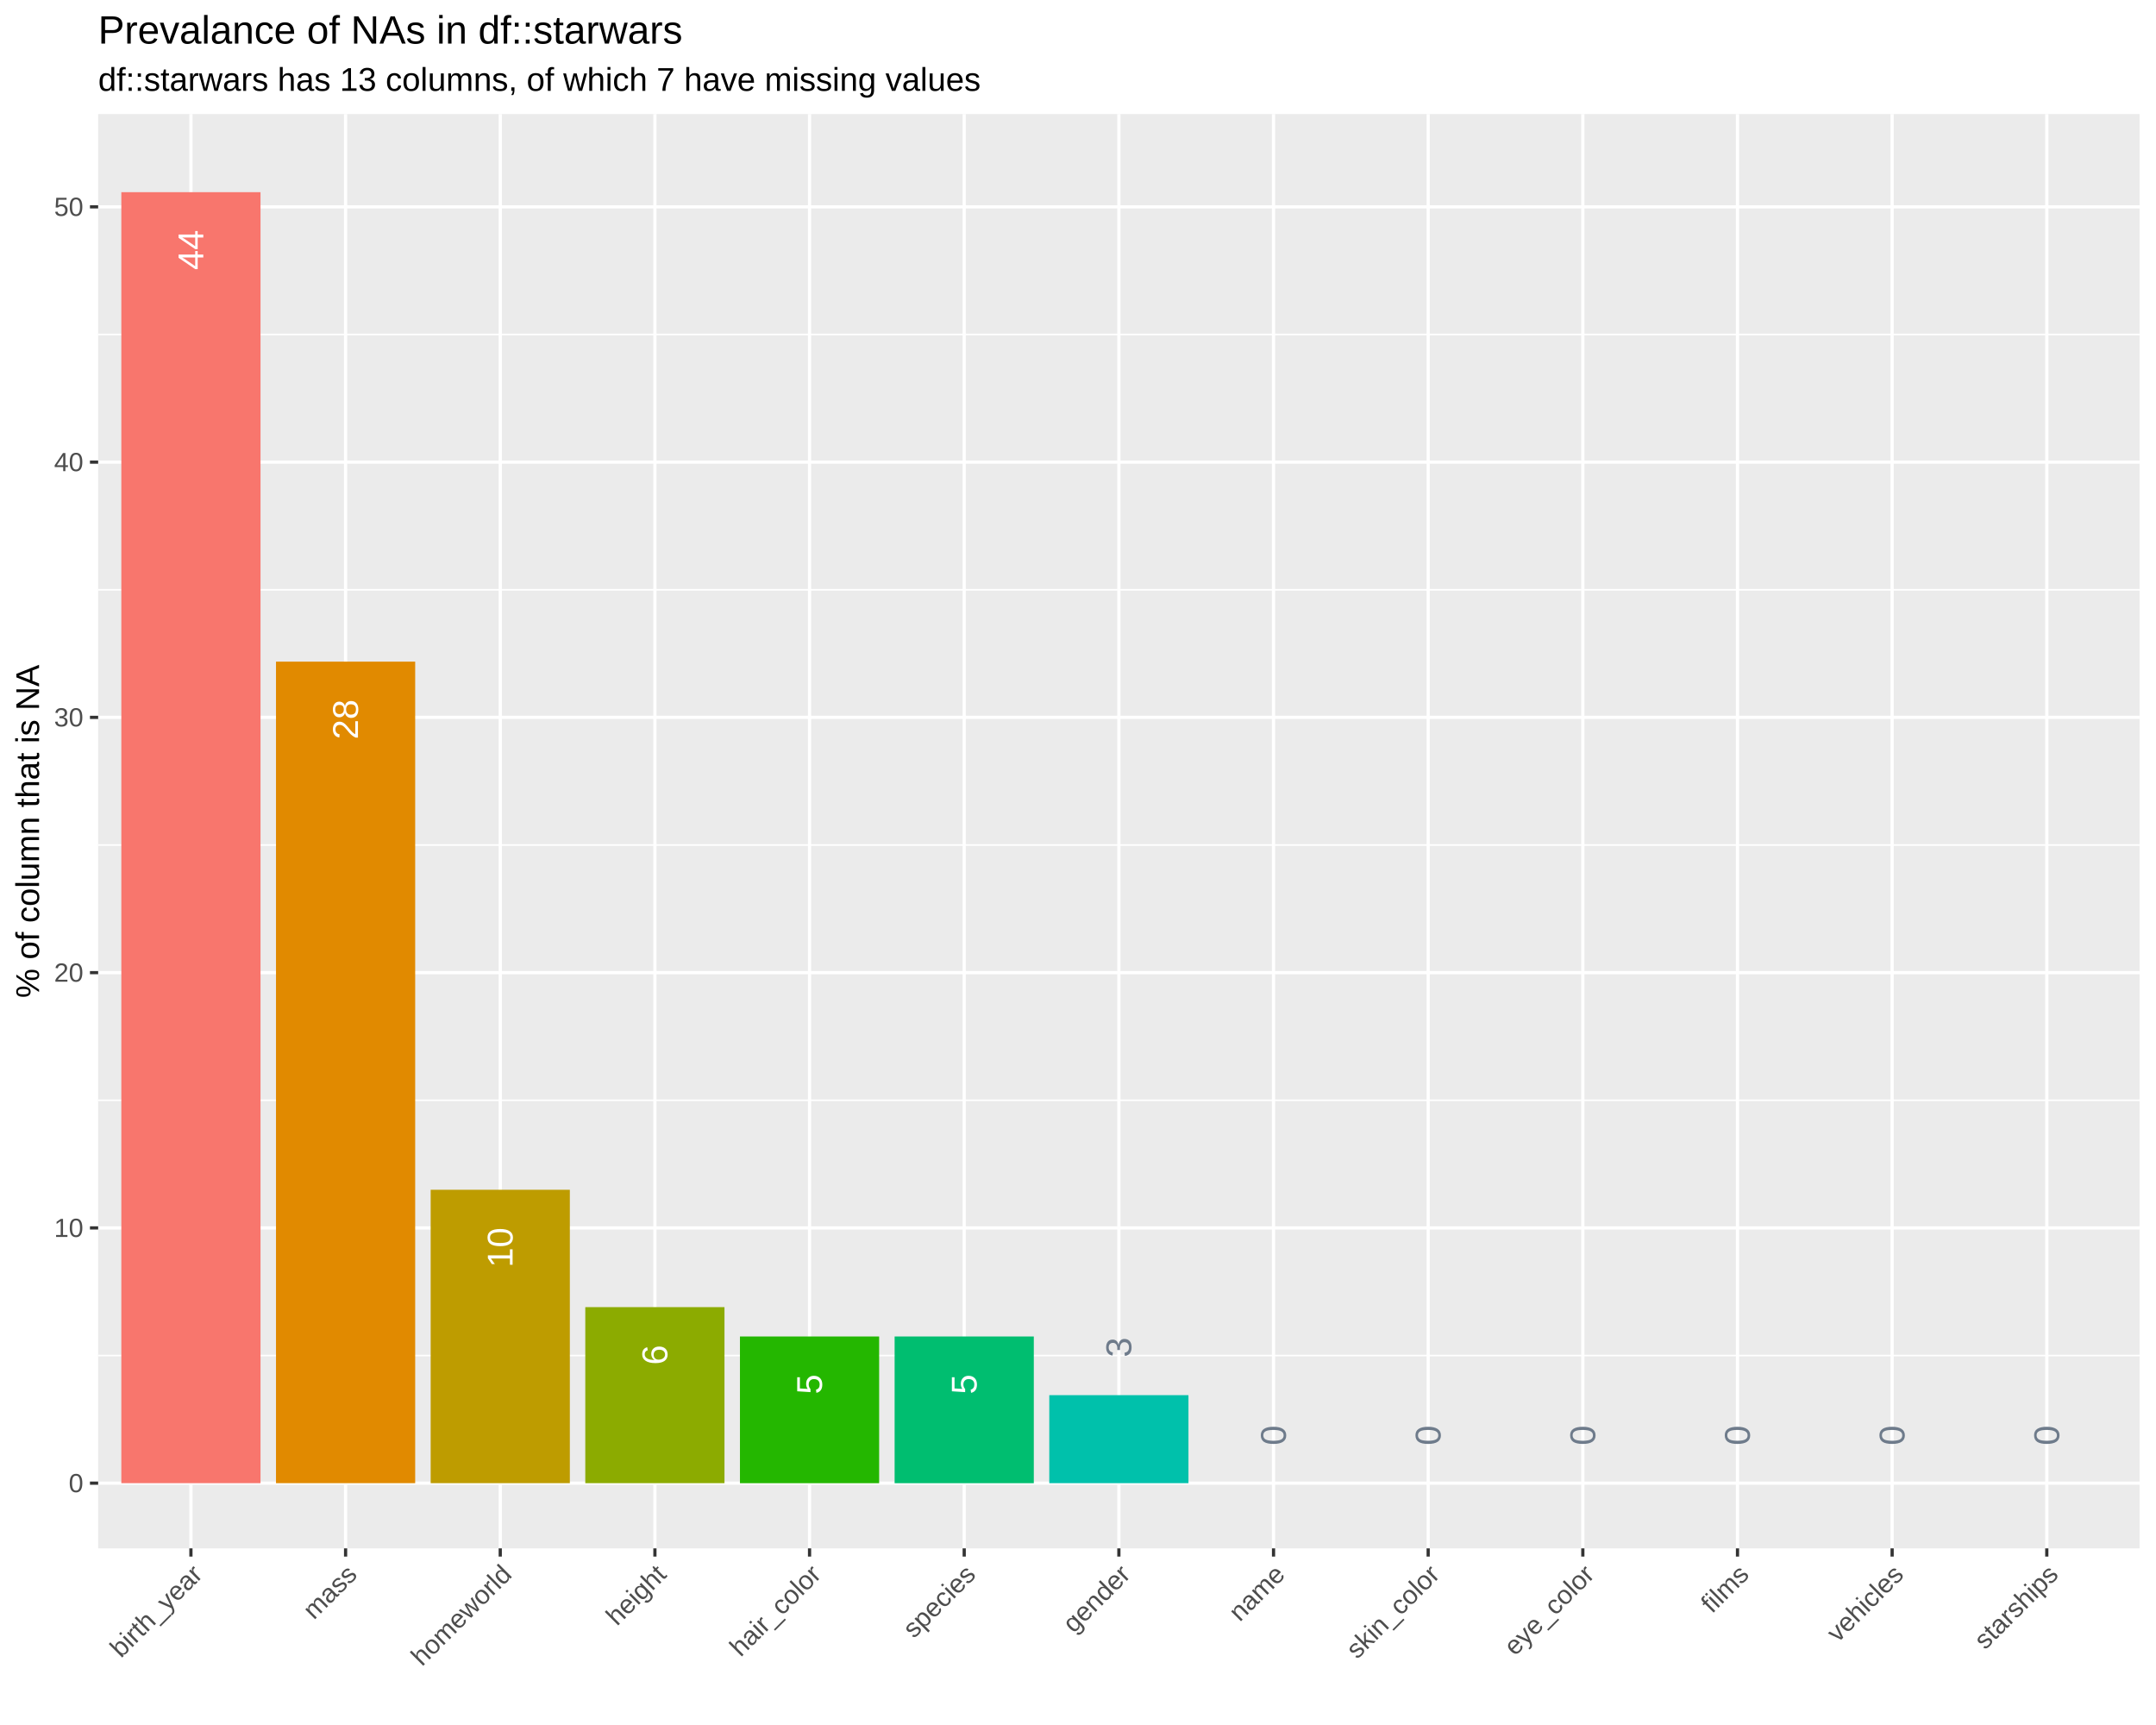
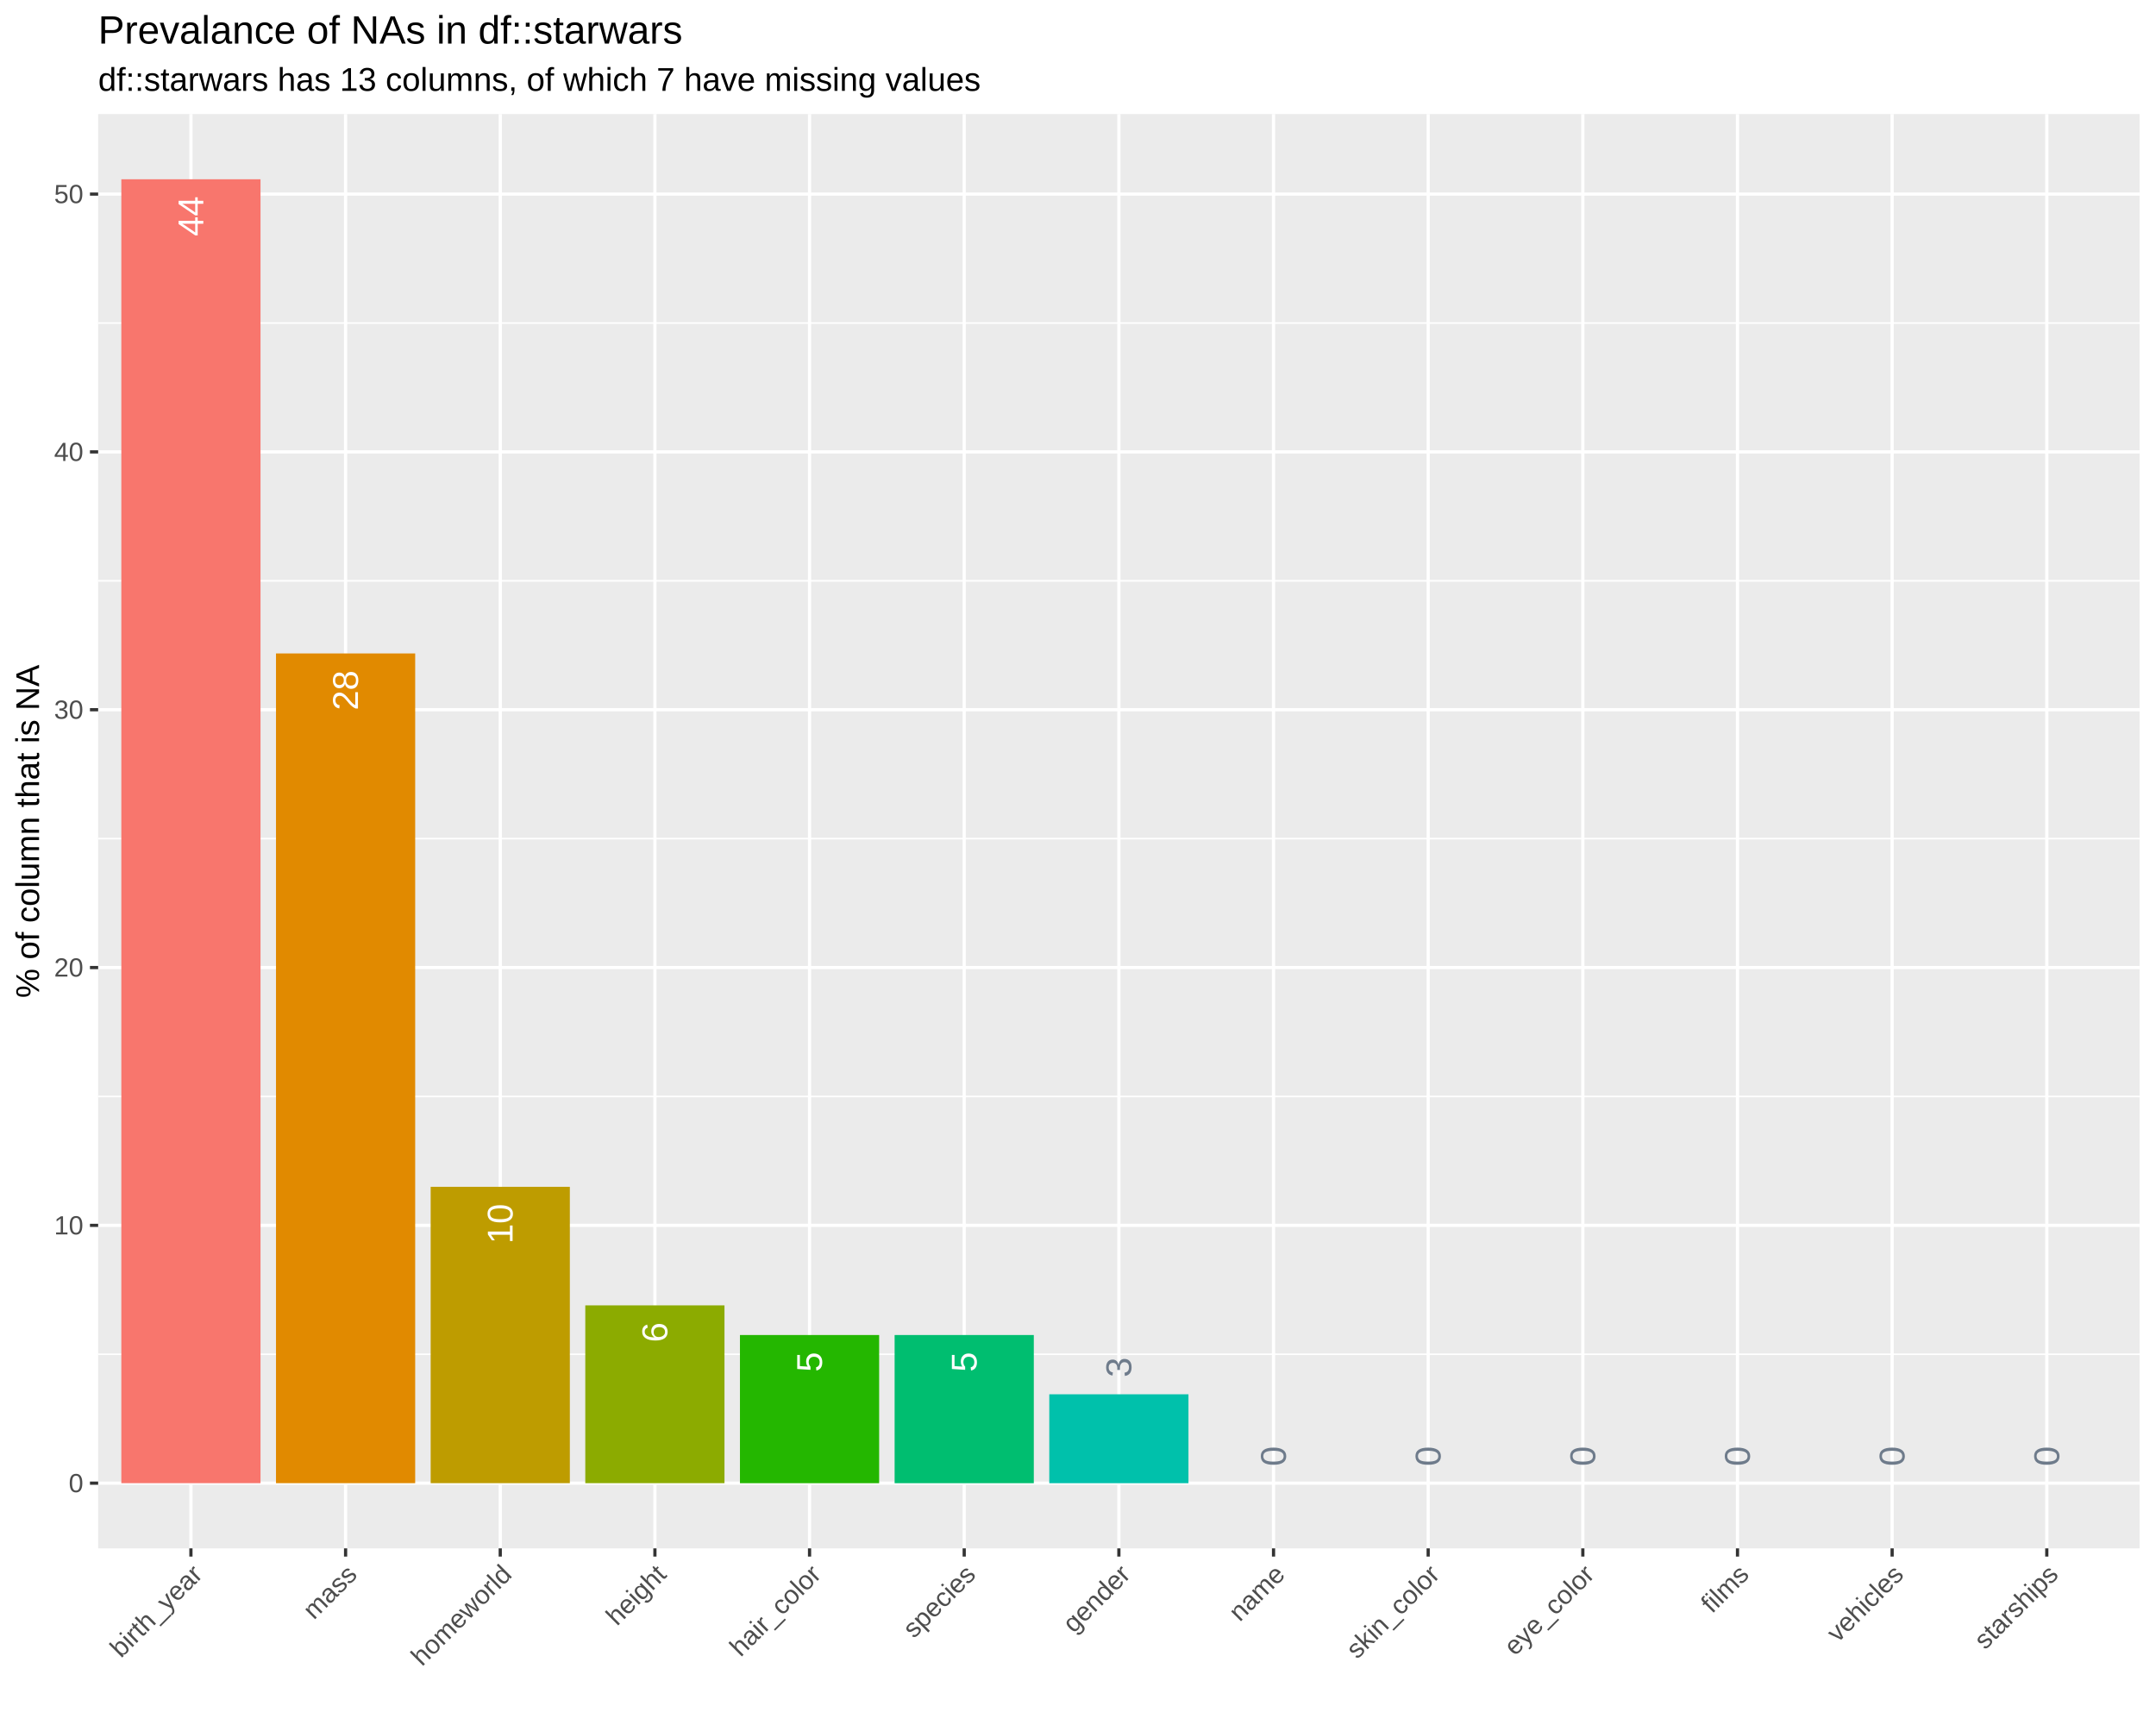
<svg xmlns="http://www.w3.org/2000/svg" viewBox="0 0 720.00 576.00">
  <defs>
    <style type="text/css">
    line, polyline, polygon, path, rect, circle {
      fill: none;
      stroke: #000000;
      stroke-linecap: round;
      stroke-linejoin: round;
      stroke-miterlimit: 10.00;
    }
  </style>
  </defs>
  <rect width="100%" height="100%" style="stroke: none; fill: #FFFFFF;" />
  <rect x="0.00" y="0.00" width="720.00" height="576.00" style="stroke-width: 1.07; stroke: #FFFFFF; fill: #FFFFFF;" />
  <defs>
    <clipPath id="cpMzIuNzh8NzE0LjUyfDUxNy4wMnwzOC4wOQ==">
      <rect x="32.78" y="38.09" width="681.74" height="478.93" />
    </clipPath>
  </defs>
  <rect x="32.78" y="38.09" width="681.74" height="478.93" style="stroke-width: 1.07; stroke: none; fill: #EBEBEB;" clip-path="url(#cpMzIuNzh8NzE0LjUyfDUxNy4wMnwzOC4wOQ==)" />
-   <polyline points="32.78,452.63 714.52,452.63 " style="stroke-width: 0.53; stroke: #FFFFFF; stroke-linecap: butt;" clip-path="url(#cpMzIuNzh8NzE0LjUyfDUxNy4wMnwzOC4wOQ==)" />
-   <polyline points="32.78,367.40 714.52,367.40 " style="stroke-width: 0.53; stroke: #FFFFFF; stroke-linecap: butt;" clip-path="url(#cpMzIuNzh8NzE0LjUyfDUxNy4wMnwzOC4wOQ==)" />
-   <polyline points="32.78,282.16 714.52,282.16 " style="stroke-width: 0.53; stroke: #FFFFFF; stroke-linecap: butt;" clip-path="url(#cpMzIuNzh8NzE0LjUyfDUxNy4wMnwzOC4wOQ==)" />
-   <polyline points="32.78,196.93 714.52,196.93 " style="stroke-width: 0.53; stroke: #FFFFFF; stroke-linecap: butt;" clip-path="url(#cpMzIuNzh8NzE0LjUyfDUxNy4wMnwzOC4wOQ==)" />
-   <polyline points="32.78,111.69 714.52,111.69 " style="stroke-width: 0.53; stroke: #FFFFFF; stroke-linecap: butt;" clip-path="url(#cpMzIuNzh8NzE0LjUyfDUxNy4wMnwzOC4wOQ==)" />
+   <polyline points="32.78,452.21 714.52,452.21 " style="stroke-width: 0.53; stroke: #FFFFFF; stroke-linecap: butt;" clip-path="url(#cpMzIuNzh8NzE0LjUyfDUxNy4wMnwzOC4wOQ==)" />
+   <polyline points="32.78,366.12 714.52,366.12 " style="stroke-width: 0.53; stroke: #FFFFFF; stroke-linecap: butt;" clip-path="url(#cpMzIuNzh8NzE0LjUyfDUxNy4wMnwzOC4wOQ==)" />
+   <polyline points="32.78,280.03 714.52,280.03 " style="stroke-width: 0.53; stroke: #FFFFFF; stroke-linecap: butt;" clip-path="url(#cpMzIuNzh8NzE0LjUyfDUxNy4wMnwzOC4wOQ==)" />
+   <polyline points="32.78,193.94 714.52,193.94 " style="stroke-width: 0.53; stroke: #FFFFFF; stroke-linecap: butt;" clip-path="url(#cpMzIuNzh8NzE0LjUyfDUxNy4wMnwzOC4wOQ==)" />
+   <polyline points="32.78,107.86 714.52,107.86 " style="stroke-width: 0.53; stroke: #FFFFFF; stroke-linecap: butt;" clip-path="url(#cpMzIuNzh8NzE0LjUyfDUxNy4wMnwzOC4wOQ==)" />
  <polyline points="32.78,495.25 714.52,495.25 " style="stroke-width: 1.07; stroke: #FFFFFF; stroke-linecap: butt;" clip-path="url(#cpMzIuNzh8NzE0LjUyfDUxNy4wMnwzOC4wOQ==)" />
-   <polyline points="32.78,410.02 714.52,410.02 " style="stroke-width: 1.07; stroke: #FFFFFF; stroke-linecap: butt;" clip-path="url(#cpMzIuNzh8NzE0LjUyfDUxNy4wMnwzOC4wOQ==)" />
-   <polyline points="32.78,324.78 714.52,324.78 " style="stroke-width: 1.07; stroke: #FFFFFF; stroke-linecap: butt;" clip-path="url(#cpMzIuNzh8NzE0LjUyfDUxNy4wMnwzOC4wOQ==)" />
-   <polyline points="32.78,239.54 714.52,239.54 " style="stroke-width: 1.07; stroke: #FFFFFF; stroke-linecap: butt;" clip-path="url(#cpMzIuNzh8NzE0LjUyfDUxNy4wMnwzOC4wOQ==)" />
-   <polyline points="32.78,154.31 714.52,154.31 " style="stroke-width: 1.07; stroke: #FFFFFF; stroke-linecap: butt;" clip-path="url(#cpMzIuNzh8NzE0LjUyfDUxNy4wMnwzOC4wOQ==)" />
-   <polyline points="32.78,69.07 714.52,69.07 " style="stroke-width: 1.07; stroke: #FFFFFF; stroke-linecap: butt;" clip-path="url(#cpMzIuNzh8NzE0LjUyfDUxNy4wMnwzOC4wOQ==)" />
+   <polyline points="32.78,409.16 714.52,409.16 " style="stroke-width: 1.07; stroke: #FFFFFF; stroke-linecap: butt;" clip-path="url(#cpMzIuNzh8NzE0LjUyfDUxNy4wMnwzOC4wOQ==)" />
+   <polyline points="32.78,323.08 714.52,323.08 " style="stroke-width: 1.07; stroke: #FFFFFF; stroke-linecap: butt;" clip-path="url(#cpMzIuNzh8NzE0LjUyfDUxNy4wMnwzOC4wOQ==)" />
+   <polyline points="32.78,236.99 714.52,236.99 " style="stroke-width: 1.07; stroke: #FFFFFF; stroke-linecap: butt;" clip-path="url(#cpMzIuNzh8NzE0LjUyfDUxNy4wMnwzOC4wOQ==)" />
+   <polyline points="32.78,150.90 714.52,150.90 " style="stroke-width: 1.07; stroke: #FFFFFF; stroke-linecap: butt;" clip-path="url(#cpMzIuNzh8NzE0LjUyfDUxNy4wMnwzOC4wOQ==)" />
+   <polyline points="32.78,64.81 714.52,64.81 " style="stroke-width: 1.07; stroke: #FFFFFF; stroke-linecap: butt;" clip-path="url(#cpMzIuNzh8NzE0LjUyfDUxNy4wMnwzOC4wOQ==)" />
  <polyline points="63.76,517.02 63.76,38.09 " style="stroke-width: 1.07; stroke: #FFFFFF; stroke-linecap: butt;" clip-path="url(#cpMzIuNzh8NzE0LjUyfDUxNy4wMnwzOC4wOQ==)" />
  <polyline points="115.41,517.02 115.41,38.09 " style="stroke-width: 1.07; stroke: #FFFFFF; stroke-linecap: butt;" clip-path="url(#cpMzIuNzh8NzE0LjUyfDUxNy4wMnwzOC4wOQ==)" />
  <polyline points="167.06,517.02 167.06,38.09 " style="stroke-width: 1.07; stroke: #FFFFFF; stroke-linecap: butt;" clip-path="url(#cpMzIuNzh8NzE0LjUyfDUxNy4wMnwzOC4wOQ==)" />
  <polyline points="218.71,517.02 218.71,38.09 " style="stroke-width: 1.07; stroke: #FFFFFF; stroke-linecap: butt;" clip-path="url(#cpMzIuNzh8NzE0LjUyfDUxNy4wMnwzOC4wOQ==)" />
  <polyline points="270.35,517.02 270.35,38.09 " style="stroke-width: 1.07; stroke: #FFFFFF; stroke-linecap: butt;" clip-path="url(#cpMzIuNzh8NzE0LjUyfDUxNy4wMnwzOC4wOQ==)" />
  <polyline points="322.00,517.02 322.00,38.09 " style="stroke-width: 1.07; stroke: #FFFFFF; stroke-linecap: butt;" clip-path="url(#cpMzIuNzh8NzE0LjUyfDUxNy4wMnwzOC4wOQ==)" />
  <polyline points="373.65,517.02 373.65,38.09 " style="stroke-width: 1.07; stroke: #FFFFFF; stroke-linecap: butt;" clip-path="url(#cpMzIuNzh8NzE0LjUyfDUxNy4wMnwzOC4wOQ==)" />
  <polyline points="425.30,517.02 425.30,38.09 " style="stroke-width: 1.07; stroke: #FFFFFF; stroke-linecap: butt;" clip-path="url(#cpMzIuNzh8NzE0LjUyfDUxNy4wMnwzOC4wOQ==)" />
  <polyline points="476.94,517.02 476.94,38.09 " style="stroke-width: 1.07; stroke: #FFFFFF; stroke-linecap: butt;" clip-path="url(#cpMzIuNzh8NzE0LjUyfDUxNy4wMnwzOC4wOQ==)" />
  <polyline points="528.59,517.02 528.59,38.09 " style="stroke-width: 1.07; stroke: #FFFFFF; stroke-linecap: butt;" clip-path="url(#cpMzIuNzh8NzE0LjUyfDUxNy4wMnwzOC4wOQ==)" />
  <polyline points="580.24,517.02 580.24,38.09 " style="stroke-width: 1.07; stroke: #FFFFFF; stroke-linecap: butt;" clip-path="url(#cpMzIuNzh8NzE0LjUyfDUxNy4wMnwzOC4wOQ==)" />
  <polyline points="631.88,517.02 631.88,38.09 " style="stroke-width: 1.07; stroke: #FFFFFF; stroke-linecap: butt;" clip-path="url(#cpMzIuNzh8NzE0LjUyfDUxNy4wMnwzOC4wOQ==)" />
  <polyline points="683.53,517.02 683.53,38.09 " style="stroke-width: 1.07; stroke: #FFFFFF; stroke-linecap: butt;" clip-path="url(#cpMzIuNzh8NzE0LjUyfDUxNy4wMnwzOC4wOQ==)" />
-   <rect x="40.52" y="64.17" width="46.48" height="431.08" style="stroke-width: 1.07; stroke: none; stroke-linecap: square; stroke-linejoin: miter; fill: #F8766D;" clip-path="url(#cpMzIuNzh8NzE0LjUyfDUxNy4wMnwzOC4wOQ==)" />
-   <rect x="92.17" y="220.93" width="46.48" height="274.32" style="stroke-width: 1.07; stroke: none; stroke-linecap: square; stroke-linejoin: miter; fill: #E18A00;" clip-path="url(#cpMzIuNzh8NzE0LjUyfDUxNy4wMnwzOC4wOQ==)" />
-   <rect x="143.82" y="397.28" width="46.48" height="97.97" style="stroke-width: 1.07; stroke: none; stroke-linecap: square; stroke-linejoin: miter; fill: #BE9C00;" clip-path="url(#cpMzIuNzh8NzE0LjUyfDUxNy4wMnwzOC4wOQ==)" />
-   <rect x="195.46" y="436.47" width="46.48" height="58.78" style="stroke-width: 1.07; stroke: none; stroke-linecap: square; stroke-linejoin: miter; fill: #8CAB00;" clip-path="url(#cpMzIuNzh8NzE0LjUyfDUxNy4wMnwzOC4wOQ==)" />
-   <rect x="247.11" y="446.27" width="46.48" height="48.99" style="stroke-width: 1.07; stroke: none; stroke-linecap: square; stroke-linejoin: miter; fill: #24B700;" clip-path="url(#cpMzIuNzh8NzE0LjUyfDUxNy4wMnwzOC4wOQ==)" />
-   <rect x="298.76" y="446.27" width="46.48" height="48.99" style="stroke-width: 1.07; stroke: none; stroke-linecap: square; stroke-linejoin: miter; fill: #00BE70;" clip-path="url(#cpMzIuNzh8NzE0LjUyfDUxNy4wMnwzOC4wOQ==)" />
-   <rect x="350.41" y="465.86" width="46.48" height="29.39" style="stroke-width: 1.07; stroke: none; stroke-linecap: square; stroke-linejoin: miter; fill: #00C1AB;" clip-path="url(#cpMzIuNzh8NzE0LjUyfDUxNy4wMnwzOC4wOQ==)" />
+   <rect x="40.52" y="59.86" width="46.48" height="435.39" style="stroke-width: 1.07; stroke: none; stroke-linecap: square; stroke-linejoin: miter; fill: #F8766D;" clip-path="url(#cpMzIuNzh8NzE0LjUyfDUxNy4wMnwzOC4wOQ==)" />
+   <rect x="92.17" y="218.19" width="46.48" height="277.06" style="stroke-width: 1.07; stroke: none; stroke-linecap: square; stroke-linejoin: miter; fill: #E18A00;" clip-path="url(#cpMzIuNzh8NzE0LjUyfDUxNy4wMnwzOC4wOQ==)" />
+   <rect x="143.82" y="396.30" width="46.48" height="98.95" style="stroke-width: 1.07; stroke: none; stroke-linecap: square; stroke-linejoin: miter; fill: #BE9C00;" clip-path="url(#cpMzIuNzh8NzE0LjUyfDUxNy4wMnwzOC4wOQ==)" />
+   <rect x="195.46" y="435.88" width="46.48" height="59.37" style="stroke-width: 1.07; stroke: none; stroke-linecap: square; stroke-linejoin: miter; fill: #8CAB00;" clip-path="url(#cpMzIuNzh8NzE0LjUyfDUxNy4wMnwzOC4wOQ==)" />
+   <rect x="247.11" y="445.78" width="46.48" height="49.48" style="stroke-width: 1.07; stroke: none; stroke-linecap: square; stroke-linejoin: miter; fill: #24B700;" clip-path="url(#cpMzIuNzh8NzE0LjUyfDUxNy4wMnwzOC4wOQ==)" />
+   <rect x="298.76" y="445.78" width="46.48" height="49.48" style="stroke-width: 1.07; stroke: none; stroke-linecap: square; stroke-linejoin: miter; fill: #00BE70;" clip-path="url(#cpMzIuNzh8NzE0LjUyfDUxNy4wMnwzOC4wOQ==)" />
+   <rect x="350.41" y="465.57" width="46.48" height="29.69" style="stroke-width: 1.07; stroke: none; stroke-linecap: square; stroke-linejoin: miter; fill: #00C1AB;" clip-path="url(#cpMzIuNzh8NzE0LjUyfDUxNy4wMnwzOC4wOQ==)" />
  <rect x="402.05" y="495.25" width="46.48" height="0.00" style="stroke-width: 1.07; stroke: none; stroke-linecap: square; stroke-linejoin: miter; fill: #00BBDA;" clip-path="url(#cpMzIuNzh8NzE0LjUyfDUxNy4wMnwzOC4wOQ==)" />
  <rect x="453.70" y="495.25" width="46.48" height="0.00" style="stroke-width: 1.07; stroke: none; stroke-linecap: square; stroke-linejoin: miter; fill: #00ACFC;" clip-path="url(#cpMzIuNzh8NzE0LjUyfDUxNy4wMnwzOC4wOQ==)" />
  <rect x="505.35" y="495.25" width="46.48" height="0.00" style="stroke-width: 1.07; stroke: none; stroke-linecap: square; stroke-linejoin: miter; fill: #8B93FF;" clip-path="url(#cpMzIuNzh8NzE0LjUyfDUxNy4wMnwzOC4wOQ==)" />
  <rect x="557.00" y="495.25" width="46.48" height="0.00" style="stroke-width: 1.07; stroke: none; stroke-linecap: square; stroke-linejoin: miter; fill: #D575FE;" clip-path="url(#cpMzIuNzh8NzE0LjUyfDUxNy4wMnwzOC4wOQ==)" />
  <rect x="608.64" y="495.25" width="46.48" height="0.00" style="stroke-width: 1.07; stroke: none; stroke-linecap: square; stroke-linejoin: miter; fill: #F962DD;" clip-path="url(#cpMzIuNzh8NzE0LjUyfDUxNy4wMnwzOC4wOQ==)" />
  <rect x="660.29" y="495.25" width="46.48" height="0.00" style="stroke-width: 1.07; stroke: none; stroke-linecap: square; stroke-linejoin: miter; fill: #FF65AC;" clip-path="url(#cpMzIuNzh8NzE0LjUyfDUxNy4wMnwzOC4wOQ==)" />
  <g clip-path="url(#cpMzIuNzh8NzE0LjUyfDUxNy4wMnwzOC4wOQ==)">
-     <text transform="translate(67.89,90.15) rotate(-90)" style="font-size: 12.00px; fill: #FFFFFF; font-family: Liberation Sans;" textLength="13.34px" lengthAdjust="spacingAndGlyphs">44</text>
+     <text transform="translate(67.89,78.88) rotate(-90)" style="font-size: 12.00px; fill: #FFFFFF; font-family: Liberation Sans;" textLength="13.34px" lengthAdjust="spacingAndGlyphs">44</text>
  </g>
  <g clip-path="url(#cpMzIuNzh8NzE0LjUyfDUxNy4wMnwzOC4wOQ==)">
-     <text transform="translate(119.54,246.91) rotate(-90)" style="font-size: 12.00px; fill: #FFFFFF; font-family: Liberation Sans;" textLength="13.34px" lengthAdjust="spacingAndGlyphs">28</text>
+     <text transform="translate(119.54,237.20) rotate(-90)" style="font-size: 12.00px; fill: #FFFFFF; font-family: Liberation Sans;" textLength="13.34px" lengthAdjust="spacingAndGlyphs">28</text>
  </g>
  <g clip-path="url(#cpMzIuNzh8NzE0LjUyfDUxNy4wMnwzOC4wOQ==)">
-     <text transform="translate(171.18,423.25) rotate(-90)" style="font-size: 12.00px; fill: #FFFFFF; font-family: Liberation Sans;" textLength="13.34px" lengthAdjust="spacingAndGlyphs">10</text>
+     <text transform="translate(171.18,415.31) rotate(-90)" style="font-size: 12.00px; fill: #FFFFFF; font-family: Liberation Sans;" textLength="13.34px" lengthAdjust="spacingAndGlyphs">10</text>
  </g>
  <g clip-path="url(#cpMzIuNzh8NzE0LjUyfDUxNy4wMnwzOC4wOQ==)">
-     <text transform="translate(222.83,455.77) rotate(-90)" style="font-size: 12.00px; fill: #FFFFFF; font-family: Liberation Sans;" textLength="6.67px" lengthAdjust="spacingAndGlyphs">6</text>
+     <text transform="translate(222.83,448.22) rotate(-90)" style="font-size: 12.00px; fill: #FFFFFF; font-family: Liberation Sans;" textLength="6.67px" lengthAdjust="spacingAndGlyphs">6</text>
  </g>
  <g clip-path="url(#cpMzIuNzh8NzE0LjUyfDUxNy4wMnwzOC4wOQ==)">
-     <text transform="translate(274.48,465.57) rotate(-90)" style="font-size: 12.00px; fill: #FFFFFF; font-family: Liberation Sans;" textLength="6.67px" lengthAdjust="spacingAndGlyphs">5</text>
+     <text transform="translate(274.48,458.12) rotate(-90)" style="font-size: 12.00px; fill: #FFFFFF; font-family: Liberation Sans;" textLength="6.67px" lengthAdjust="spacingAndGlyphs">5</text>
  </g>
  <g clip-path="url(#cpMzIuNzh8NzE0LjUyfDUxNy4wMnwzOC4wOQ==)">
-     <text transform="translate(326.13,465.57) rotate(-90)" style="font-size: 12.00px; fill: #FFFFFF; font-family: Liberation Sans;" textLength="6.67px" lengthAdjust="spacingAndGlyphs">5</text>
+     <text transform="translate(326.13,458.12) rotate(-90)" style="font-size: 12.00px; fill: #FFFFFF; font-family: Liberation Sans;" textLength="6.67px" lengthAdjust="spacingAndGlyphs">5</text>
  </g>
  <g clip-path="url(#cpMzIuNzh8NzE0LjUyfDUxNy4wMnwzOC4wOQ==)">
-     <text transform="translate(377.77,453.23) rotate(-90)" style="font-size: 12.00px; fill: #6E7B8B; font-family: Liberation Sans;" textLength="6.67px" lengthAdjust="spacingAndGlyphs">3</text>
+     <text transform="translate(377.77,459.90) rotate(-90)" style="font-size: 12.00px; fill: #6E7B8B; font-family: Liberation Sans;" textLength="6.67px" lengthAdjust="spacingAndGlyphs">3</text>
  </g>
  <g clip-path="url(#cpMzIuNzh8NzE0LjUyfDUxNy4wMnwzOC4wOQ==)">
-     <text transform="translate(429.42,482.62) rotate(-90)" style="font-size: 12.00px; fill: #6E7B8B; font-family: Liberation Sans;" textLength="6.67px" lengthAdjust="spacingAndGlyphs">0</text>
+     <text transform="translate(429.42,489.58) rotate(-90)" style="font-size: 12.00px; fill: #6E7B8B; font-family: Liberation Sans;" textLength="6.67px" lengthAdjust="spacingAndGlyphs">0</text>
  </g>
  <g clip-path="url(#cpMzIuNzh8NzE0LjUyfDUxNy4wMnwzOC4wOQ==)">
-     <text transform="translate(481.07,482.62) rotate(-90)" style="font-size: 12.00px; fill: #6E7B8B; font-family: Liberation Sans;" textLength="6.67px" lengthAdjust="spacingAndGlyphs">0</text>
+     <text transform="translate(481.07,489.58) rotate(-90)" style="font-size: 12.00px; fill: #6E7B8B; font-family: Liberation Sans;" textLength="6.67px" lengthAdjust="spacingAndGlyphs">0</text>
  </g>
  <g clip-path="url(#cpMzIuNzh8NzE0LjUyfDUxNy4wMnwzOC4wOQ==)">
-     <text transform="translate(532.72,482.62) rotate(-90)" style="font-size: 12.00px; fill: #6E7B8B; font-family: Liberation Sans;" textLength="6.67px" lengthAdjust="spacingAndGlyphs">0</text>
+     <text transform="translate(532.72,489.58) rotate(-90)" style="font-size: 12.00px; fill: #6E7B8B; font-family: Liberation Sans;" textLength="6.67px" lengthAdjust="spacingAndGlyphs">0</text>
  </g>
  <g clip-path="url(#cpMzIuNzh8NzE0LjUyfDUxNy4wMnwzOC4wOQ==)">
-     <text transform="translate(584.36,482.62) rotate(-90)" style="font-size: 12.00px; fill: #6E7B8B; font-family: Liberation Sans;" textLength="6.67px" lengthAdjust="spacingAndGlyphs">0</text>
+     <text transform="translate(584.36,489.58) rotate(-90)" style="font-size: 12.00px; fill: #6E7B8B; font-family: Liberation Sans;" textLength="6.67px" lengthAdjust="spacingAndGlyphs">0</text>
  </g>
  <g clip-path="url(#cpMzIuNzh8NzE0LjUyfDUxNy4wMnwzOC4wOQ==)">
-     <text transform="translate(636.01,482.62) rotate(-90)" style="font-size: 12.00px; fill: #6E7B8B; font-family: Liberation Sans;" textLength="6.67px" lengthAdjust="spacingAndGlyphs">0</text>
+     <text transform="translate(636.01,489.58) rotate(-90)" style="font-size: 12.00px; fill: #6E7B8B; font-family: Liberation Sans;" textLength="6.67px" lengthAdjust="spacingAndGlyphs">0</text>
  </g>
  <g clip-path="url(#cpMzIuNzh8NzE0LjUyfDUxNy4wMnwzOC4wOQ==)">
-     <text transform="translate(687.66,482.62) rotate(-90)" style="font-size: 12.00px; fill: #6E7B8B; font-family: Liberation Sans;" textLength="6.67px" lengthAdjust="spacingAndGlyphs">0</text>
+     <text transform="translate(687.66,489.58) rotate(-90)" style="font-size: 12.00px; fill: #6E7B8B; font-family: Liberation Sans;" textLength="6.67px" lengthAdjust="spacingAndGlyphs">0</text>
  </g>
  <defs>
    <clipPath id="cpMC4wMHw3MjAuMDB8NTc2LjAwfDAuMDA=">
      <rect x="0.00" y="0.00" width="720.00" height="576.00" />
    </clipPath>
  </defs>
  <g clip-path="url(#cpMC4wMHw3MjAuMDB8NTc2LjAwfDAuMDA=)">
    <text x="22.95" y="498.27" style="font-size: 8.80px; fill: #4D4D4D; font-family: Liberation Sans;" textLength="4.89px" lengthAdjust="spacingAndGlyphs">0</text>
  </g>
  <g clip-path="url(#cpMC4wMHw3MjAuMDB8NTc2LjAwfDAuMDA=)">
-     <text x="18.06" y="413.04" style="font-size: 8.80px; fill: #4D4D4D; font-family: Liberation Sans;" textLength="9.78px" lengthAdjust="spacingAndGlyphs">10</text>
+     <text x="18.06" y="412.19" style="font-size: 8.80px; fill: #4D4D4D; font-family: Liberation Sans;" textLength="9.78px" lengthAdjust="spacingAndGlyphs">10</text>
  </g>
  <g clip-path="url(#cpMC4wMHw3MjAuMDB8NTc2LjAwfDAuMDA=)">
-     <text x="18.06" y="327.80" style="font-size: 8.80px; fill: #4D4D4D; font-family: Liberation Sans;" textLength="9.78px" lengthAdjust="spacingAndGlyphs">20</text>
+     <text x="18.06" y="326.10" style="font-size: 8.80px; fill: #4D4D4D; font-family: Liberation Sans;" textLength="9.78px" lengthAdjust="spacingAndGlyphs">20</text>
  </g>
  <g clip-path="url(#cpMC4wMHw3MjAuMDB8NTc2LjAwfDAuMDA=)">
-     <text x="18.06" y="242.57" style="font-size: 8.80px; fill: #4D4D4D; font-family: Liberation Sans;" textLength="9.78px" lengthAdjust="spacingAndGlyphs">30</text>
+     <text x="18.06" y="240.01" style="font-size: 8.80px; fill: #4D4D4D; font-family: Liberation Sans;" textLength="9.78px" lengthAdjust="spacingAndGlyphs">30</text>
  </g>
  <g clip-path="url(#cpMC4wMHw3MjAuMDB8NTc2LjAwfDAuMDA=)">
-     <text x="18.06" y="157.33" style="font-size: 8.80px; fill: #4D4D4D; font-family: Liberation Sans;" textLength="9.78px" lengthAdjust="spacingAndGlyphs">40</text>
+     <text x="18.06" y="153.92" style="font-size: 8.80px; fill: #4D4D4D; font-family: Liberation Sans;" textLength="9.78px" lengthAdjust="spacingAndGlyphs">40</text>
  </g>
  <g clip-path="url(#cpMC4wMHw3MjAuMDB8NTc2LjAwfDAuMDA=)">
-     <text x="18.06" y="72.10" style="font-size: 8.80px; fill: #4D4D4D; font-family: Liberation Sans;" textLength="9.78px" lengthAdjust="spacingAndGlyphs">50</text>
+     <text x="18.06" y="67.83" style="font-size: 8.80px; fill: #4D4D4D; font-family: Liberation Sans;" textLength="9.78px" lengthAdjust="spacingAndGlyphs">50</text>
  </g>
  <polyline points="30.04,495.25 32.78,495.25 " style="stroke-width: 1.07; stroke: #333333; stroke-linecap: butt;" clip-path="url(#cpMC4wMHw3MjAuMDB8NTc2LjAwfDAuMDA=)" />
-   <polyline points="30.04,410.02 32.78,410.02 " style="stroke-width: 1.07; stroke: #333333; stroke-linecap: butt;" clip-path="url(#cpMC4wMHw3MjAuMDB8NTc2LjAwfDAuMDA=)" />
-   <polyline points="30.04,324.78 32.78,324.78 " style="stroke-width: 1.07; stroke: #333333; stroke-linecap: butt;" clip-path="url(#cpMC4wMHw3MjAuMDB8NTc2LjAwfDAuMDA=)" />
-   <polyline points="30.04,239.54 32.78,239.54 " style="stroke-width: 1.07; stroke: #333333; stroke-linecap: butt;" clip-path="url(#cpMC4wMHw3MjAuMDB8NTc2LjAwfDAuMDA=)" />
-   <polyline points="30.04,154.31 32.78,154.31 " style="stroke-width: 1.07; stroke: #333333; stroke-linecap: butt;" clip-path="url(#cpMC4wMHw3MjAuMDB8NTc2LjAwfDAuMDA=)" />
-   <polyline points="30.04,69.07 32.78,69.07 " style="stroke-width: 1.07; stroke: #333333; stroke-linecap: butt;" clip-path="url(#cpMC4wMHw3MjAuMDB8NTc2LjAwfDAuMDA=)" />
+   <polyline points="30.04,409.16 32.78,409.16 " style="stroke-width: 1.07; stroke: #333333; stroke-linecap: butt;" clip-path="url(#cpMC4wMHw3MjAuMDB8NTc2LjAwfDAuMDA=)" />
+   <polyline points="30.04,323.08 32.78,323.08 " style="stroke-width: 1.07; stroke: #333333; stroke-linecap: butt;" clip-path="url(#cpMC4wMHw3MjAuMDB8NTc2LjAwfDAuMDA=)" />
+   <polyline points="30.04,236.99 32.78,236.99 " style="stroke-width: 1.07; stroke: #333333; stroke-linecap: butt;" clip-path="url(#cpMC4wMHw3MjAuMDB8NTc2LjAwfDAuMDA=)" />
+   <polyline points="30.04,150.90 32.78,150.90 " style="stroke-width: 1.07; stroke: #333333; stroke-linecap: butt;" clip-path="url(#cpMC4wMHw3MjAuMDB8NTc2LjAwfDAuMDA=)" />
+   <polyline points="30.04,64.81 32.78,64.81 " style="stroke-width: 1.07; stroke: #333333; stroke-linecap: butt;" clip-path="url(#cpMC4wMHw3MjAuMDB8NTc2LjAwfDAuMDA=)" />
  <polyline points="63.76,519.76 63.76,517.02 " style="stroke-width: 1.07; stroke: #333333; stroke-linecap: butt;" clip-path="url(#cpMC4wMHw3MjAuMDB8NTc2LjAwfDAuMDA=)" />
  <polyline points="115.41,519.76 115.41,517.02 " style="stroke-width: 1.07; stroke: #333333; stroke-linecap: butt;" clip-path="url(#cpMC4wMHw3MjAuMDB8NTc2LjAwfDAuMDA=)" />
  <polyline points="167.06,519.76 167.06,517.02 " style="stroke-width: 1.07; stroke: #333333; stroke-linecap: butt;" clip-path="url(#cpMC4wMHw3MjAuMDB8NTc2LjAwfDAuMDA=)" />
  <polyline points="218.71,519.76 218.71,517.02 " style="stroke-width: 1.07; stroke: #333333; stroke-linecap: butt;" clip-path="url(#cpMC4wMHw3MjAuMDB8NTc2LjAwfDAuMDA=)" />
  <polyline points="270.35,519.76 270.35,517.02 " style="stroke-width: 1.07; stroke: #333333; stroke-linecap: butt;" clip-path="url(#cpMC4wMHw3MjAuMDB8NTc2LjAwfDAuMDA=)" />
  <polyline points="322.00,519.76 322.00,517.02 " style="stroke-width: 1.07; stroke: #333333; stroke-linecap: butt;" clip-path="url(#cpMC4wMHw3MjAuMDB8NTc2LjAwfDAuMDA=)" />
  <polyline points="373.65,519.76 373.65,517.02 " style="stroke-width: 1.07; stroke: #333333; stroke-linecap: butt;" clip-path="url(#cpMC4wMHw3MjAuMDB8NTc2LjAwfDAuMDA=)" />
  <polyline points="425.30,519.76 425.30,517.02 " style="stroke-width: 1.07; stroke: #333333; stroke-linecap: butt;" clip-path="url(#cpMC4wMHw3MjAuMDB8NTc2LjAwfDAuMDA=)" />
  <polyline points="476.94,519.76 476.94,517.02 " style="stroke-width: 1.07; stroke: #333333; stroke-linecap: butt;" clip-path="url(#cpMC4wMHw3MjAuMDB8NTc2LjAwfDAuMDA=)" />
  <polyline points="528.59,519.76 528.59,517.02 " style="stroke-width: 1.07; stroke: #333333; stroke-linecap: butt;" clip-path="url(#cpMC4wMHw3MjAuMDB8NTc2LjAwfDAuMDA=)" />
  <polyline points="580.24,519.76 580.24,517.02 " style="stroke-width: 1.07; stroke: #333333; stroke-linecap: butt;" clip-path="url(#cpMC4wMHw3MjAuMDB8NTc2LjAwfDAuMDA=)" />
  <polyline points="631.88,519.76 631.88,517.02 " style="stroke-width: 1.07; stroke: #333333; stroke-linecap: butt;" clip-path="url(#cpMC4wMHw3MjAuMDB8NTc2LjAwfDAuMDA=)" />
  <polyline points="683.53,519.76 683.53,517.02 " style="stroke-width: 1.07; stroke: #333333; stroke-linecap: butt;" clip-path="url(#cpMC4wMHw3MjAuMDB8NTc2LjAwfDAuMDA=)" />
  <g clip-path="url(#cpMC4wMHw3MjAuMDB8NTc2LjAwfDAuMDA=)">
    <text transform="translate(40.40,553.87) rotate(-45)" style="font-size: 8.80px; fill: #4D4D4D; font-family: Liberation Sans;" textLength="39.09px" lengthAdjust="spacingAndGlyphs">birth_year</text>
  </g>
  <g clip-path="url(#cpMC4wMHw3MjAuMDB8NTc2LjAwfDAuMDA=)">
    <text transform="translate(104.82,541.10) rotate(-45)" style="font-size: 8.80px; fill: #4D4D4D; font-family: Liberation Sans;" textLength="21.03px" lengthAdjust="spacingAndGlyphs">mass</text>
  </g>
  <g clip-path="url(#cpMC4wMHw3MjAuMDB8NTc2LjAwfDAuMDA=)">
    <text transform="translate(140.92,556.64) rotate(-45)" style="font-size: 8.80px; fill: #4D4D4D; font-family: Liberation Sans;" textLength="43.02px" lengthAdjust="spacingAndGlyphs">homeworld</text>
  </g>
  <g clip-path="url(#cpMC4wMHw3MjAuMDB8NTc2LjAwfDAuMDA=)">
    <text transform="translate(206.04,543.17) rotate(-45)" style="font-size: 8.80px; fill: #4D4D4D; font-family: Liberation Sans;" textLength="23.95px" lengthAdjust="spacingAndGlyphs">height</text>
  </g>
  <g clip-path="url(#cpMC4wMHw3MjAuMDB8NTc2LjAwfDAuMDA=)">
    <text transform="translate(247.33,553.53) rotate(-45)" style="font-size: 8.80px; fill: #4D4D4D; font-family: Liberation Sans;" textLength="38.61px" lengthAdjust="spacingAndGlyphs">hair_color</text>
  </g>
  <g clip-path="url(#cpMC4wMHw3MjAuMDB8NTc2LjAwfDAuMDA=)">
    <text transform="translate(305.17,547.33) rotate(-45)" style="font-size: 8.80px; fill: #4D4D4D; font-family: Liberation Sans;" textLength="29.84px" lengthAdjust="spacingAndGlyphs">species</text>
  </g>
  <g clip-path="url(#cpMC4wMHw3MjAuMDB8NTc2LjAwfDAuMDA=)">
    <text transform="translate(358.57,545.58) rotate(-45)" style="font-size: 8.80px; fill: #4D4D4D; font-family: Liberation Sans;" textLength="27.38px" lengthAdjust="spacingAndGlyphs">gender</text>
  </g>
  <g clip-path="url(#cpMC4wMHw3MjAuMDB8NTc2LjAwfDAuMDA=)">
    <text transform="translate(414.01,541.78) rotate(-45)" style="font-size: 8.80px; fill: #4D4D4D; font-family: Liberation Sans;" textLength="22.00px" lengthAdjust="spacingAndGlyphs">name</text>
  </g>
  <g clip-path="url(#cpMC4wMHw3MjAuMDB8NTc2LjAwfDAuMDA=)">
    <text transform="translate(453.21,554.24) rotate(-45)" style="font-size: 8.80px; fill: #4D4D4D; font-family: Liberation Sans;" textLength="39.61px" lengthAdjust="spacingAndGlyphs">skin_color</text>
  </g>
  <g clip-path="url(#cpMC4wMHw3MjAuMDB8NTc2LjAwfDAuMDA=)">
    <text transform="translate(505.90,553.20) rotate(-45)" style="font-size: 8.80px; fill: #4D4D4D; font-family: Liberation Sans;" textLength="38.14px" lengthAdjust="spacingAndGlyphs">eye_color</text>
  </g>
  <g clip-path="url(#cpMC4wMHw3MjAuMDB8NTc2LjAwfDAuMDA=)">
    <text transform="translate(571.73,539.01) rotate(-45)" style="font-size: 8.80px; fill: #4D4D4D; font-family: Liberation Sans;" textLength="18.08px" lengthAdjust="spacingAndGlyphs">films</text>
  </g>
  <g clip-path="url(#cpMC4wMHw3MjAuMDB8NTc2LjAwfDAuMDA=)">
    <text transform="translate(613.68,548.71) rotate(-45)" style="font-size: 8.80px; fill: #4D4D4D; font-family: Liberation Sans;" textLength="31.80px" lengthAdjust="spacingAndGlyphs">vehicles</text>
  </g>
  <g clip-path="url(#cpMC4wMHw3MjAuMDB8NTc2LjAwfDAuMDA=)">
    <text transform="translate(662.92,551.12) rotate(-45)" style="font-size: 8.80px; fill: #4D4D4D; font-family: Liberation Sans;" textLength="35.20px" lengthAdjust="spacingAndGlyphs">starships</text>
  </g>
  <g clip-path="url(#cpMC4wMHw3MjAuMDB8NTc2LjAwfDAuMDA=)">
    <text transform="translate(13.04,333.23) rotate(-90)" style="font-size: 11.00px; font-family: Liberation Sans;" textLength="111.34px" lengthAdjust="spacingAndGlyphs">% of column that is NA</text>
  </g>
  <g clip-path="url(#cpMC4wMHw3MjAuMDB8NTc2LjAwfDAuMDA=)">
    <text x="32.78" y="30.33" style="font-size: 11.00px; font-family: Liberation Sans;" textLength="294.88px" lengthAdjust="spacingAndGlyphs">df::starwars has 13 columns, of which 7 have missing values</text>
  </g>
  <g clip-path="url(#cpMC4wMHw3MjAuMDB8NTc2LjAwfDAuMDA=)">
    <text x="32.78" y="14.56" style="font-size: 13.20px; font-family: Liberation Sans;" textLength="194.86px" lengthAdjust="spacingAndGlyphs">Prevalance of NAs in df::starwars</text>
  </g>
</svg>
